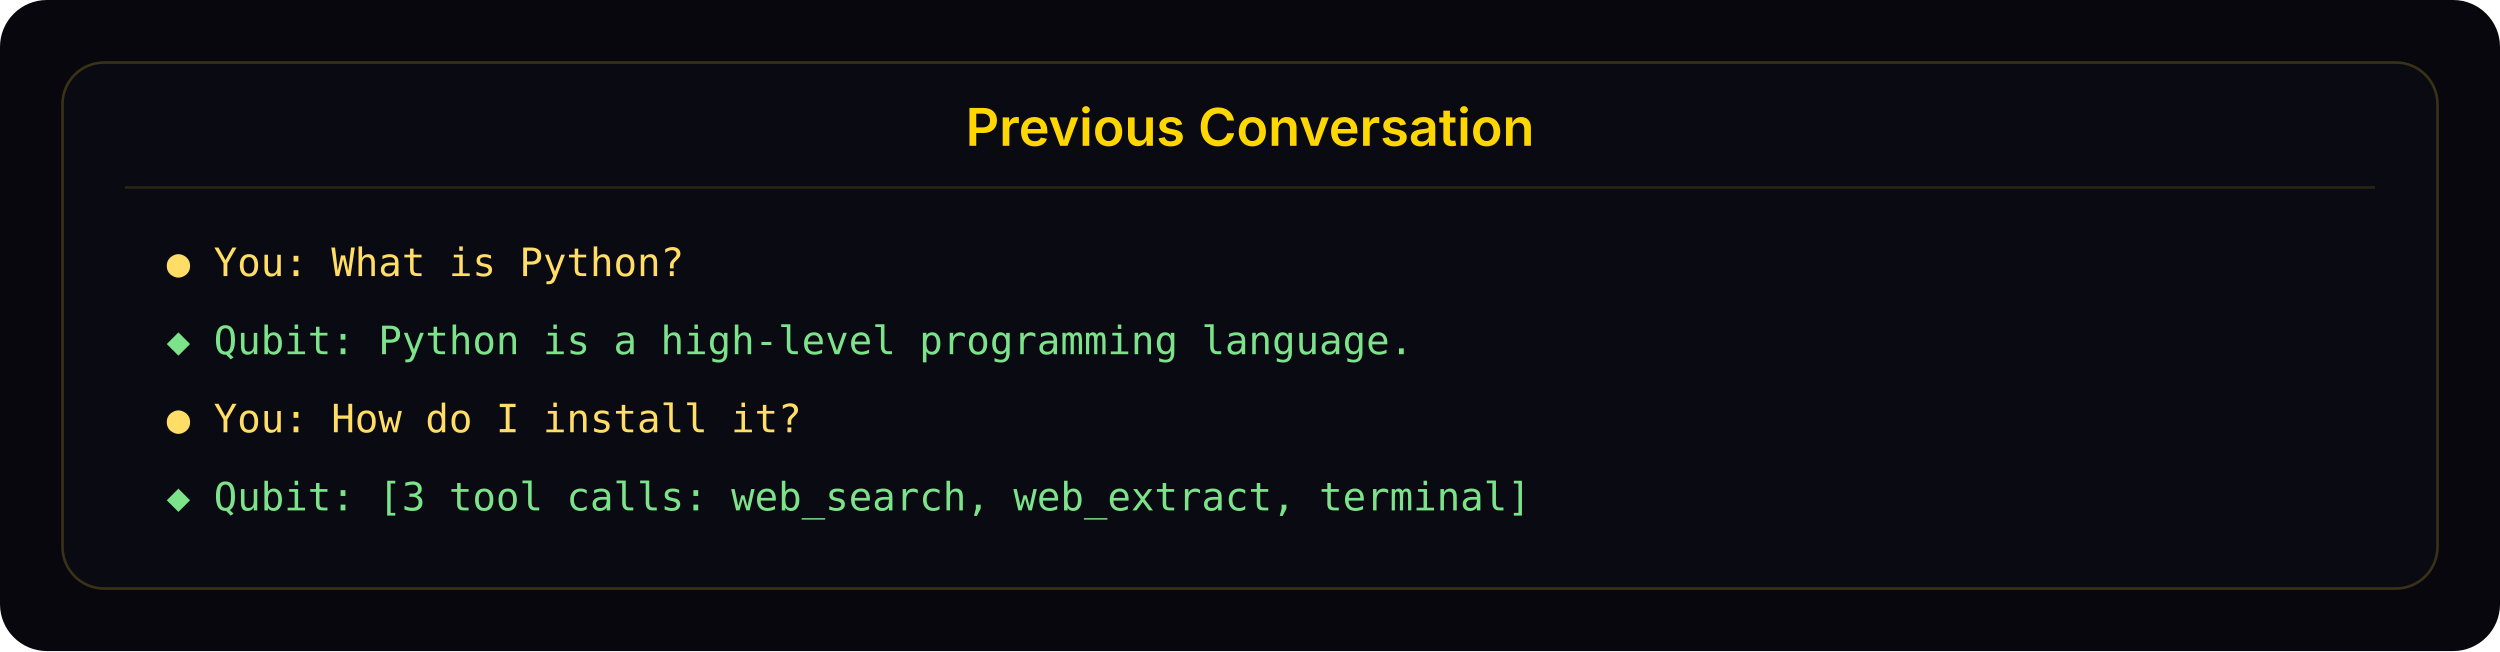
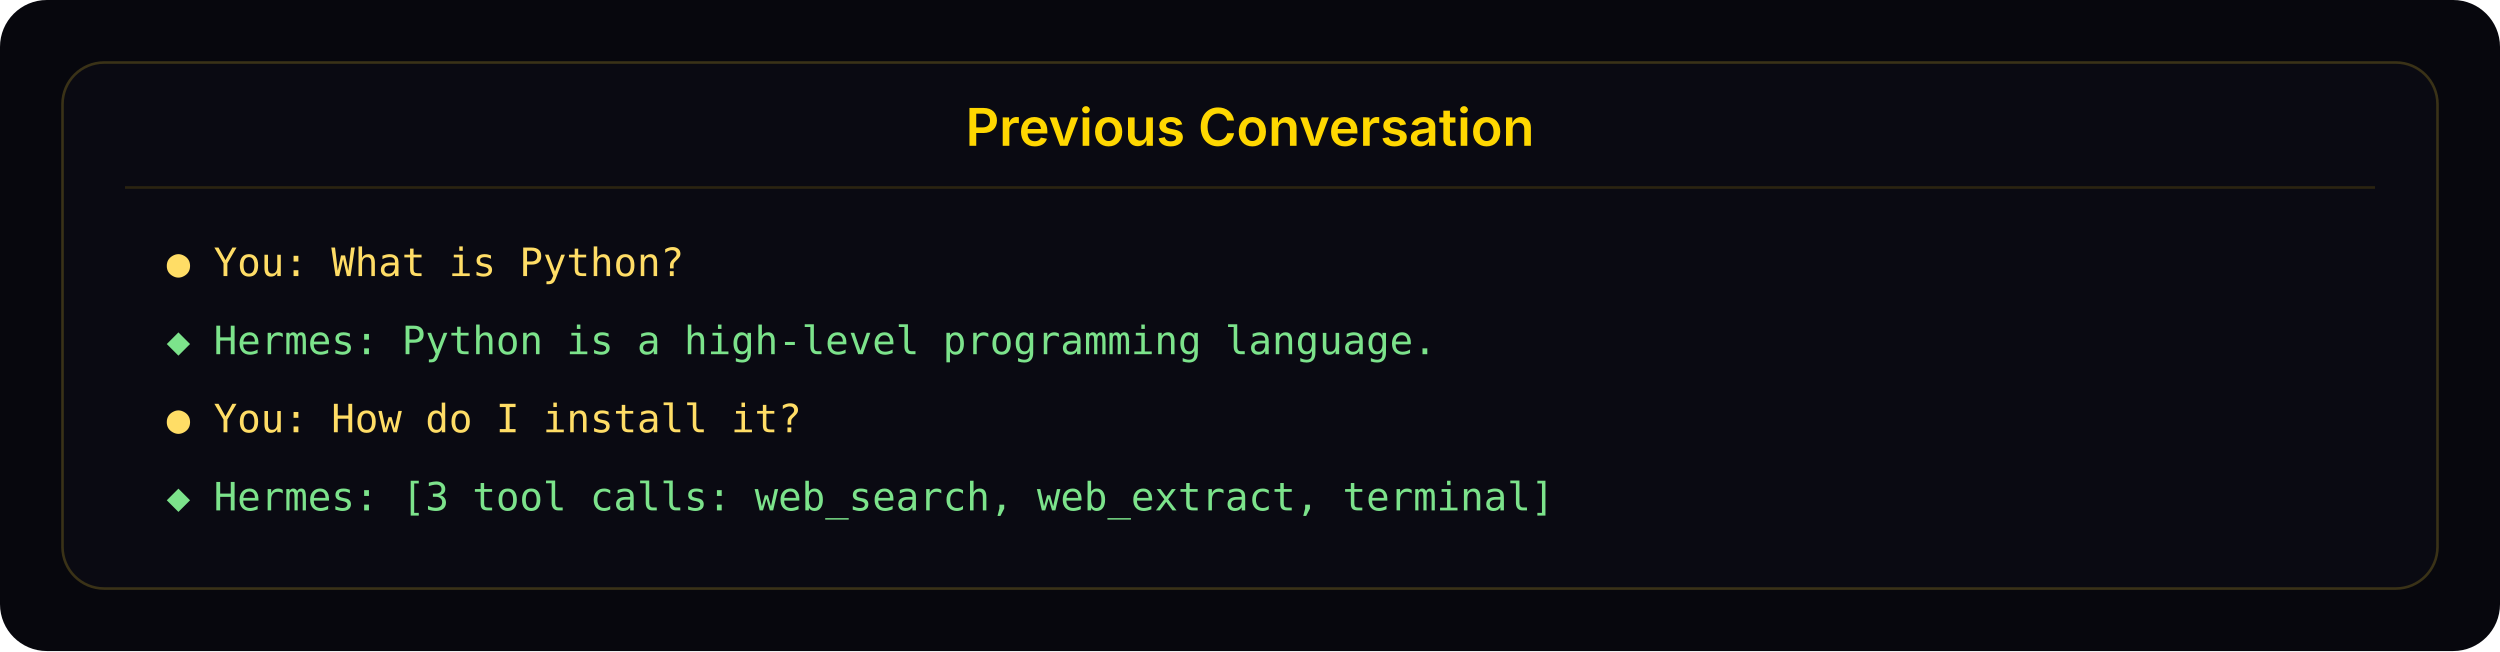
<svg xmlns="http://www.w3.org/2000/svg" width="960" height="250" viewBox="0 0 960 250" role="img" aria-labelledby="title desc">
  <rect width="960" height="250" rx="18" fill="#07070d" />
  <rect x="24" y="24" width="912" height="202" rx="16" fill="#0a0a12" stroke="#3a3217" />
  <text x="480" y="56" text-anchor="middle" fill="#ffd700" font-family="Inter, sans-serif" font-size="20" font-weight="600">Previous Conversation</text>
  <line x1="48" y1="72" x2="912" y2="72" stroke="#2b2410" />
  <text x="64" y="106" fill="#ffdd66" font-family="JetBrains Mono, monospace" font-size="15">● You: What is Python?</text>
-   <text x="64" y="136" fill="#7ce38b" font-family="JetBrains Mono, monospace" font-size="15">◆ Qubit: Python is a high-level programming language.</text>
+   <text x="64" y="136" fill="#7ce38b" font-family="JetBrains Mono, monospace" font-size="15">◆ Hermes: Python is a high-level programming language.</text>
  <text x="64" y="166" fill="#ffdd66" font-family="JetBrains Mono, monospace" font-size="15">● You: How do I install it?</text>
-   <text x="64" y="196" fill="#7ce38b" font-family="JetBrains Mono, monospace" font-size="15">◆ Qubit: [3 tool calls: web_search, web_extract, terminal]</text>
+   <text x="64" y="196" fill="#7ce38b" font-family="JetBrains Mono, monospace" font-size="15">◆ Hermes: [3 tool calls: web_search, web_extract, terminal]</text>
</svg>
